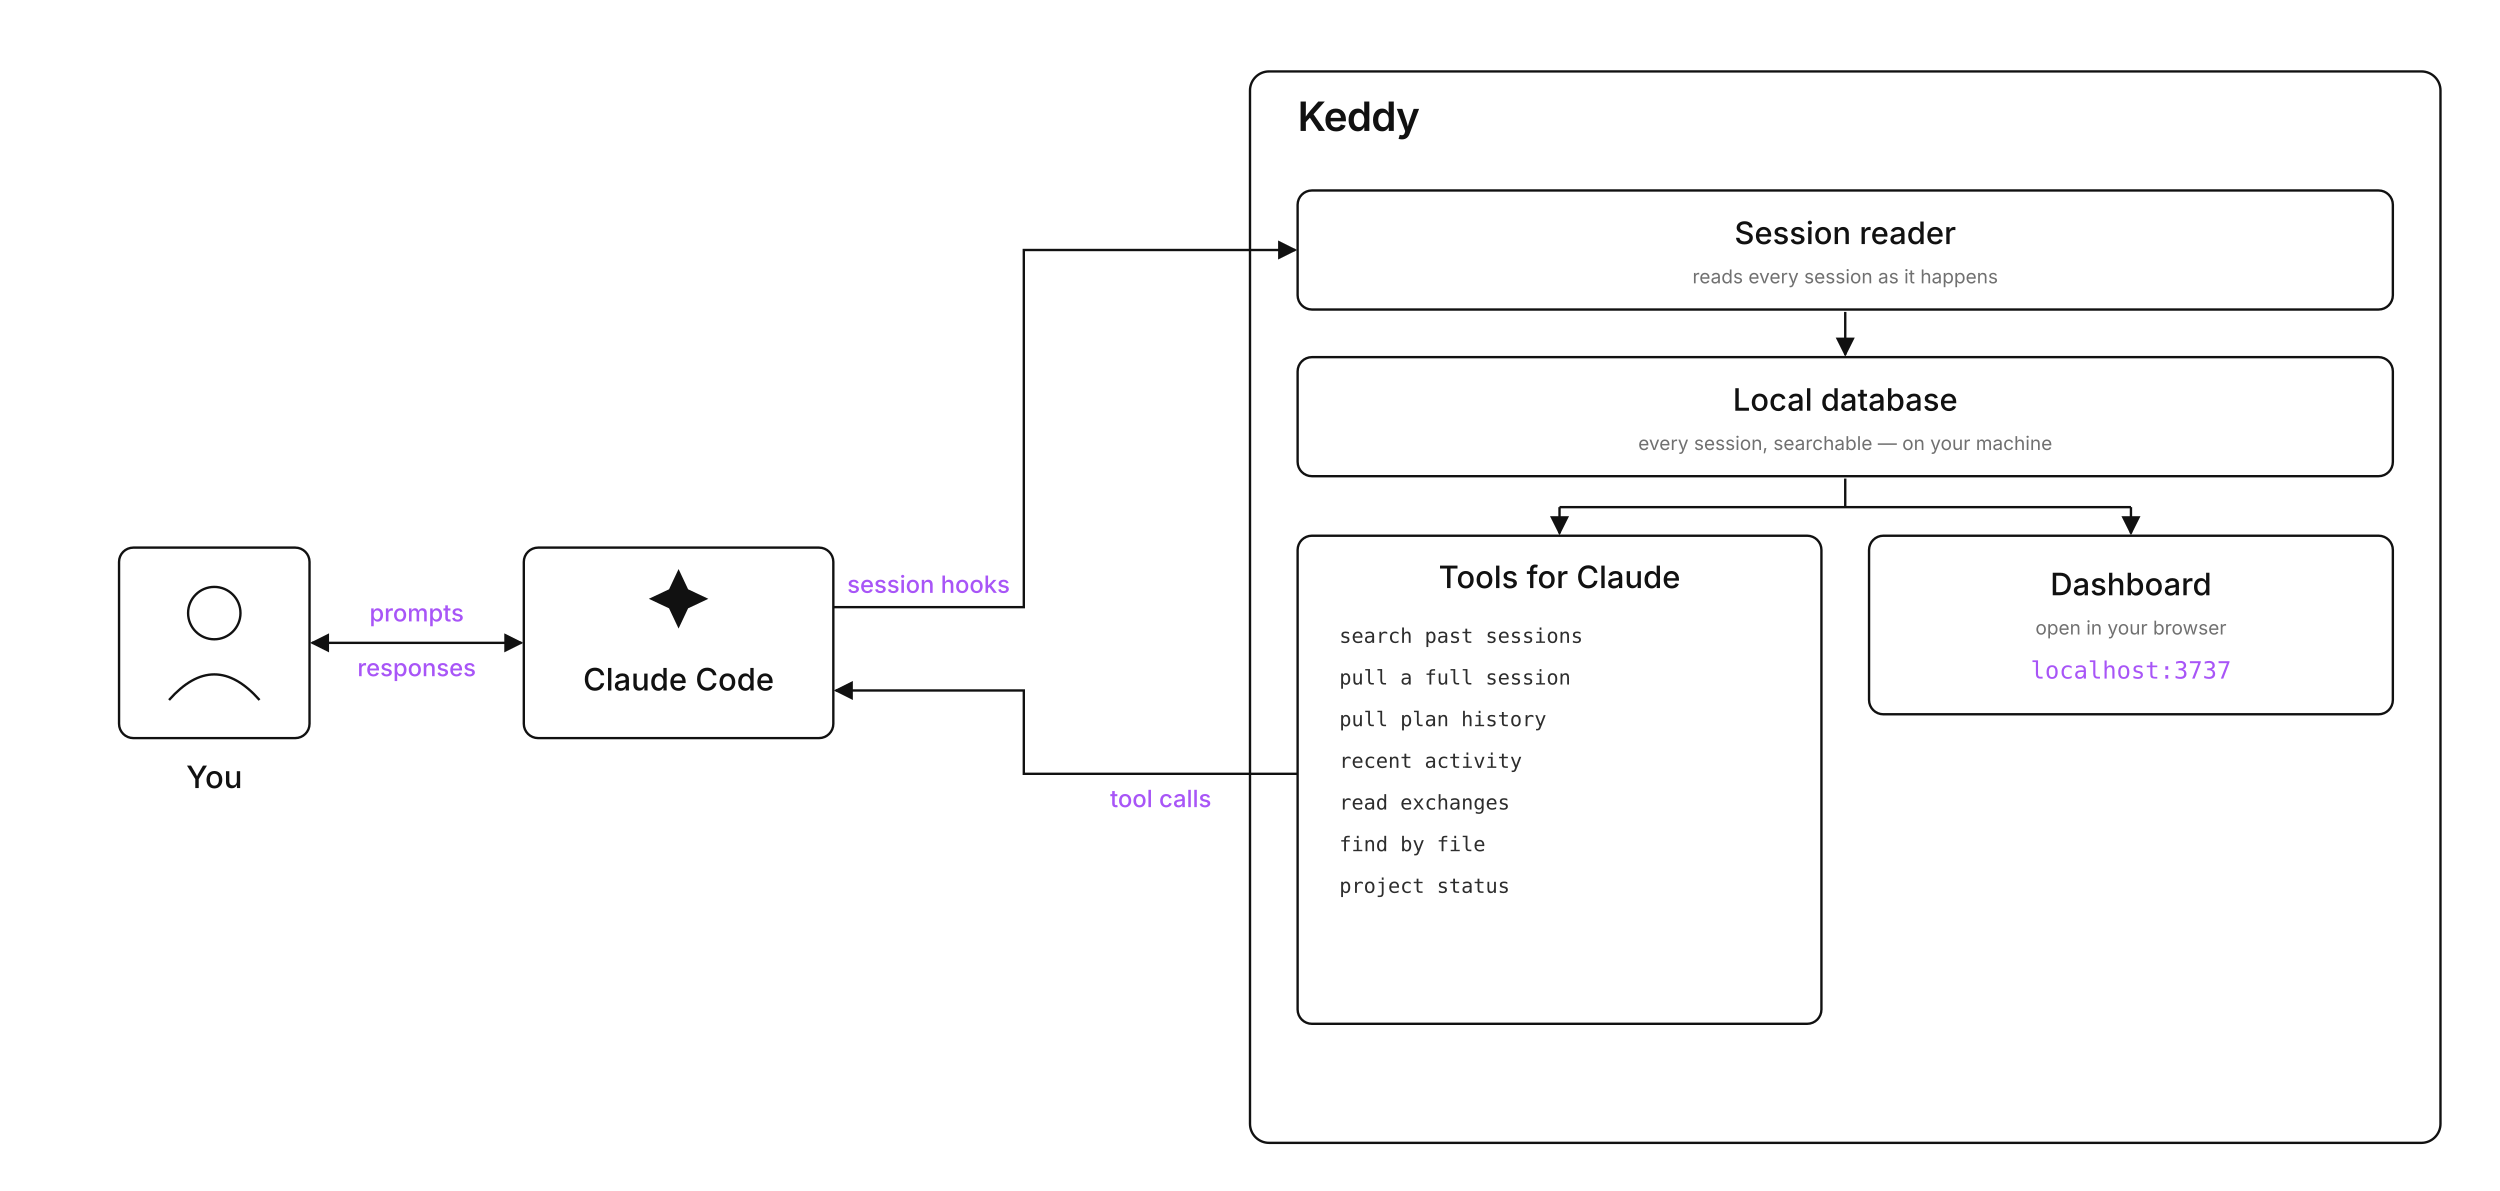
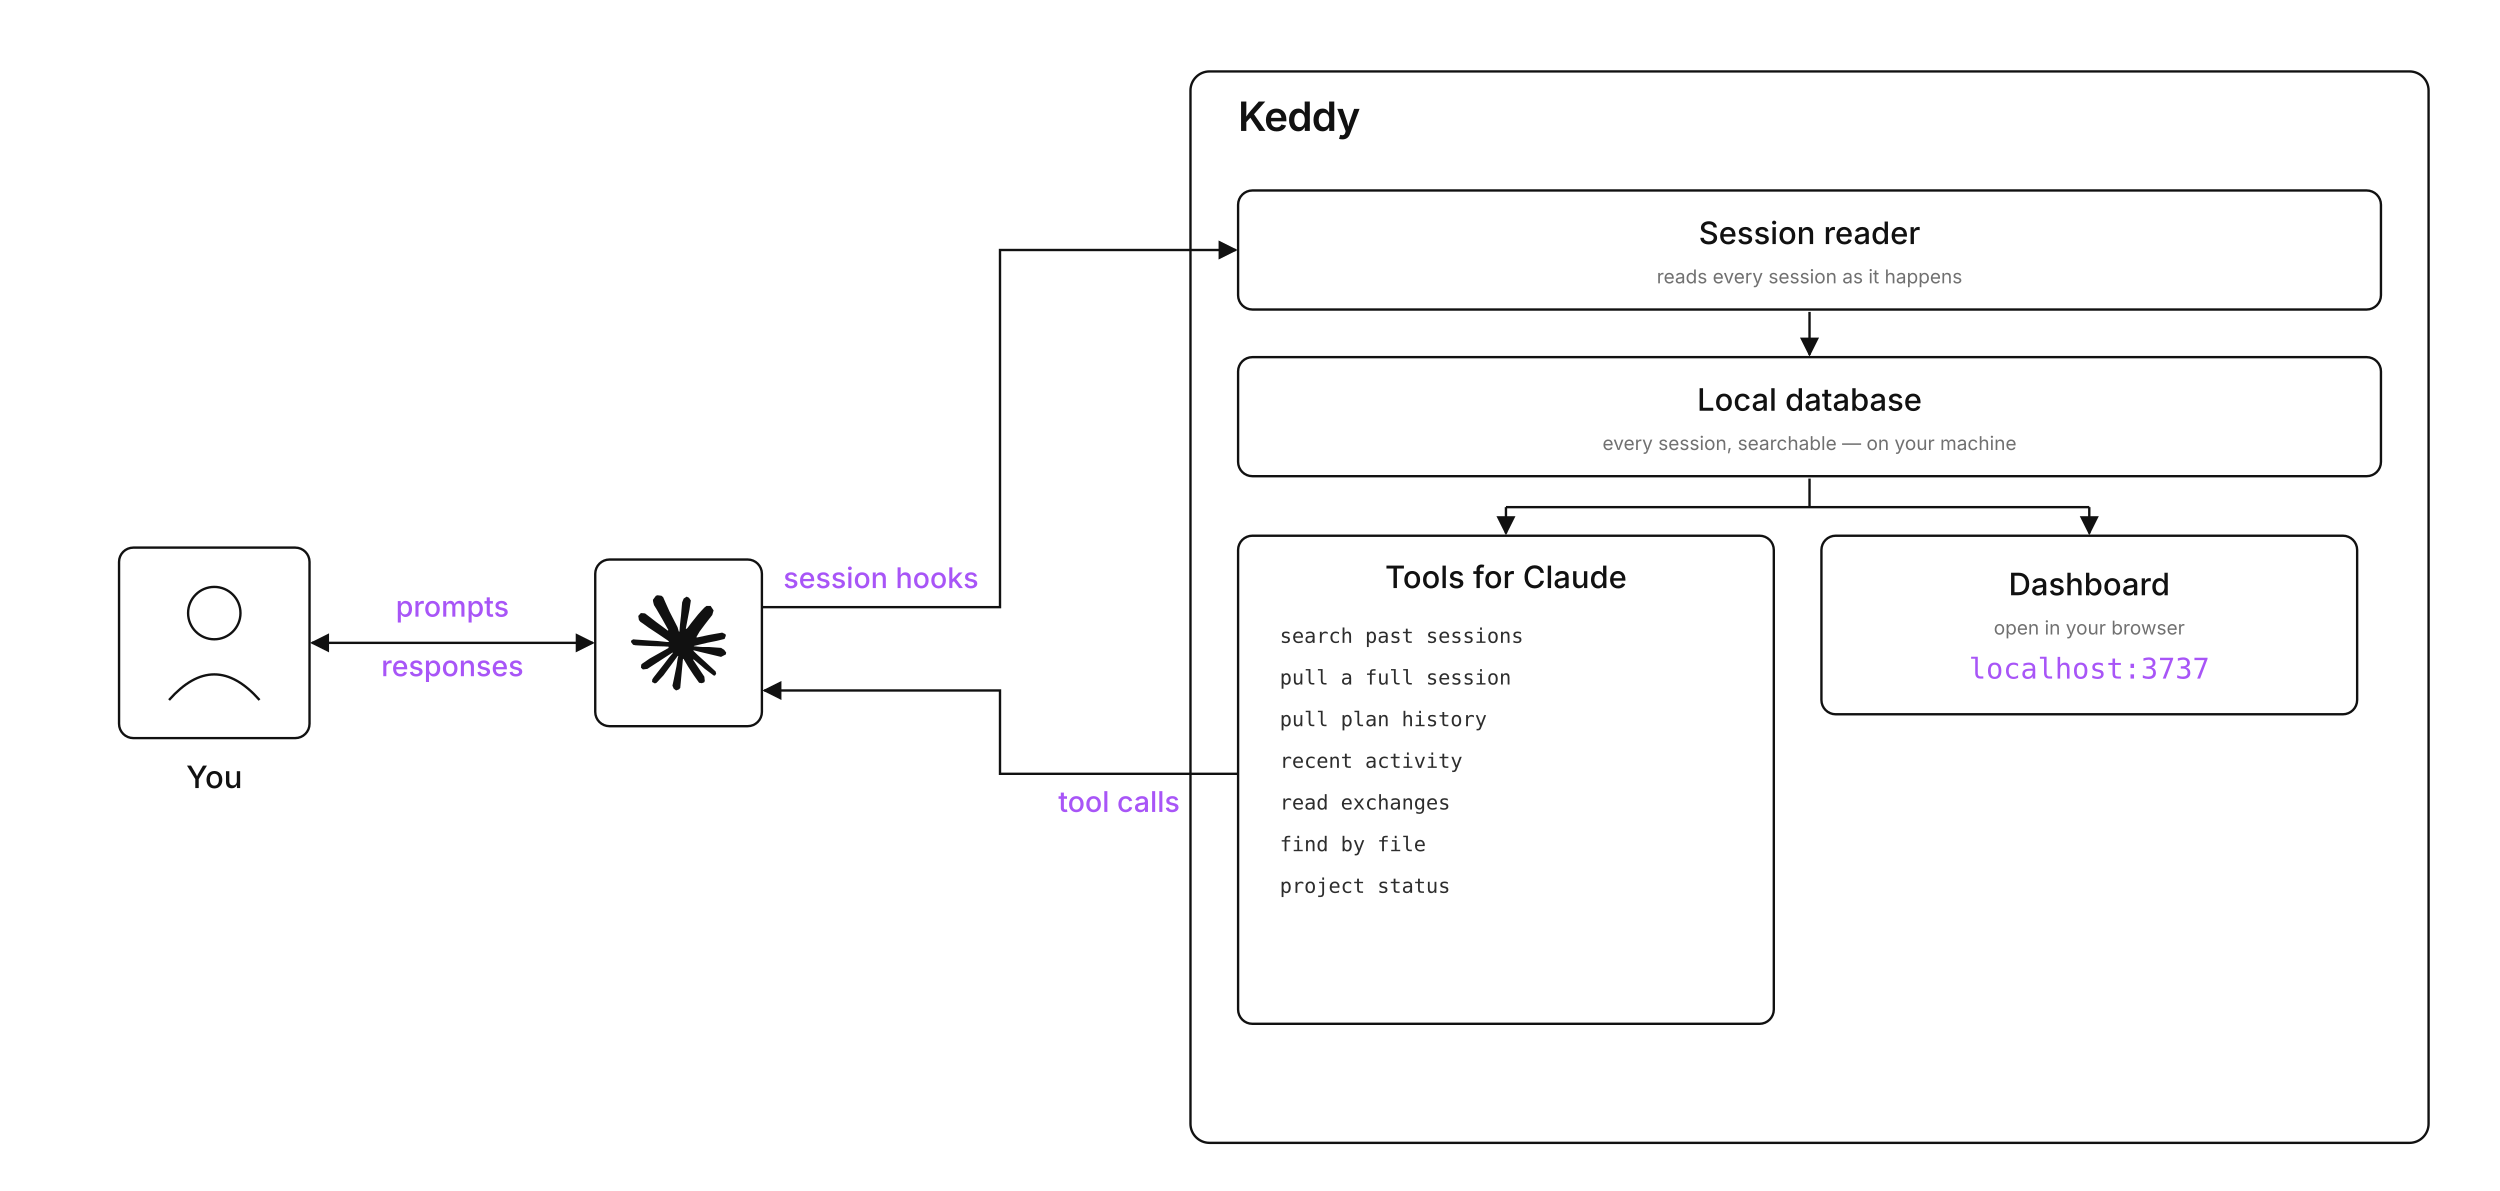
<svg xmlns="http://www.w3.org/2000/svg" viewBox="0 0 2100 1000" role="img" aria-label="Keddy architecture: You interact with Claude Code; Claude Code sends session hooks to Keddy's session reader, which writes to a local database. The database serves both MCP tools that Claude can call, and a dashboard you open in your browser.">
  <defs>
    <style>
      .box { fill: none; stroke: #111111; stroke-width: 2; }
      .label { font-family: -apple-system, BlinkMacSystemFont, "Inter", "Helvetica Neue", Arial, sans-serif; fill: #111111; }
      .label-box { font-size: 26px; font-weight: 500; }
      .label-sub { font-size: 16px; font-weight: 400; opacity: 0.6; }
      .label-title { font-size: 34px; font-weight: 600; letter-spacing: -0.02em; }
-       .label-arrow { font-family: -apple-system, BlinkMacSystemFont, "Inter", "Helvetica Neue", Arial, sans-serif; font-size: 20px; font-weight: 500; fill: #a855f7; }
+       .label-arrow { font-family: -apple-system, BlinkMacSystemFont, "Inter", "Helvetica Neue", Arial, sans-serif; font-size: 24px; font-weight: 500; fill: #a855f7; }
      .tool-list { font-family: ui-monospace, "SF Mono", Menlo, Consolas, monospace; font-size: 17px; fill: #111111; opacity: 0.88; }
      .arrow { stroke: #111111; stroke-width: 2; fill: none; }
    </style>
    <marker id="arrowhead" viewBox="0 0 10 10" refX="9" refY="5" markerWidth="8" markerHeight="8" orient="auto-start-reverse">
      <path d="M 0 0 L 10 5 L 0 10 z" fill="#111111" />
    </marker>
  </defs>
  <rect x="100" y="460" width="160" height="160" rx="12" class="box" />
  <circle cx="180" cy="515" r="22" fill="none" stroke="#111111" stroke-width="2" />
  <path d="M 142 588 Q 180 545 218 588" fill="none" stroke="#111111" stroke-width="2" />
  <text x="180" y="662" text-anchor="middle" class="label label-box">You</text>
-   <line x1="262" y1="540" x2="438" y2="540" class="arrow" marker-end="url(#arrowhead)" marker-start="url(#arrowhead)" />
-   <text x="350" y="522" text-anchor="middle" class="label-arrow">prompts</text>
-   <text x="350" y="568" text-anchor="middle" class="label-arrow">responses</text>
-   <rect x="440" y="460" width="260" height="160" rx="12" class="box" />
-   <path d="M 570 478 L 578 495 L 595 503 L 578 511 L 570 528 L 562 511 L 545 503 L 562 495 Z" fill="#111111" />
-   <text x="570" y="580" text-anchor="middle" class="label label-box">Claude Code</text>
-   <path d="M 700 510 L 860 510 L 860 210 L 1088 210" class="arrow" marker-end="url(#arrowhead)" />
-   <text x="780" y="498" text-anchor="middle" class="label-arrow">session hooks</text>
-   <path d="M 1090 650 L 860 650 L 860 580 L 702 580" class="arrow" marker-end="url(#arrowhead)" />
-   <text x="975" y="678" text-anchor="middle" class="label-arrow">tool calls</text>
-   <rect x="1050" y="60" width="1000" height="900" rx="16" class="box" />
-   <text x="1090" y="110" class="label label-title">Keddy</text>
-   <rect x="1090" y="160" width="920" height="100" rx="12" class="box" />
-   <text x="1550" y="205" text-anchor="middle" class="label label-box">Session reader</text>
-   <text x="1550" y="238" text-anchor="middle" class="label label-sub">reads every session as it happens</text>
-   <line x1="1550" y1="262" x2="1550" y2="298" class="arrow" marker-end="url(#arrowhead)" />
-   <rect x="1090" y="300" width="920" height="100" rx="12" class="box" />
-   <text x="1550" y="345" text-anchor="middle" class="label label-box">Local database</text>
-   <text x="1550" y="378" text-anchor="middle" class="label label-sub">every session, searchable — on your machine</text>
-   <line x1="1550" y1="402" x2="1550" y2="426" class="arrow" />
-   <line x1="1310" y1="426" x2="1790" y2="426" class="arrow" />
-   <line x1="1310" y1="426" x2="1310" y2="448" class="arrow" marker-end="url(#arrowhead)" />
-   <line x1="1790" y1="426" x2="1790" y2="448" class="arrow" marker-end="url(#arrowhead)" />
-   <rect x="1090" y="450" width="440" height="410" rx="12" class="box" />
-   <text x="1310" y="494" text-anchor="middle" class="label label-box">Tools for Claude</text>
+   <line x1="262" y1="540" x2="498" y2="540" class="arrow" marker-end="url(#arrowhead)" marker-start="url(#arrowhead)" />
+   <text x="380" y="518" text-anchor="middle" class="label-arrow">prompts</text>
+   <text x="380" y="568" text-anchor="middle" class="label-arrow">responses</text>
+   <rect x="500" y="470" width="140" height="140" rx="12" class="box" />
+   <svg x="530" y="500" width="80" height="80" viewBox="0 0 24 24">
+     <path fill="#111111" d="m4.714 15.956 4.717-2.647.079-.231-.079-.128h-.231l-.789-.049-2.696-.073-2.337-.097-2.265-.121-.571-.121-.534-.704.055-.352.48-.322.686.061 1.518.103 2.277.158 1.651.097 2.447.255h.389l.055-.158-.134-.097-.103-.097L6.973 9.836l-2.55-1.688-1.336-.971-.723-.492-.364-.461-.158-1.008.656-.723.88.061.225.061.892.686 1.906 1.475 2.489 1.834.364.303.146-.103.018-.073-.164-.273-1.354-2.447-1.445-2.489-.643-1.032-.17-.619c-.061-.255-.103-.467-.103-.729L6.287.134 6.7 0l.996.134.419.364.619 1.415 1.002 2.228 1.554 3.03.455.898.243.832.091.255h.158v-.146l.128-1.706.237-2.095.231-2.696.079-.759.376-.911.747-.492.583.279.48.686-.067.443-.285 1.852-.559 2.902-.364 1.943h.212l.243-.243.984-1.305 1.651-2.064.729-.82.85-.905.546-.431h1.032l.759 1.129-.34 1.166-1.062 1.348-.88 1.141-1.263 1.7-.789 1.36.073.109.188-.018 2.853-.607 1.542-.279 1.84-.316.832.389.091.395-.328.807-1.967.486-2.307.461-3.436.814-.043.03.049.061 1.548.146.662.036h1.621l3.018.225.789.522.474.638-.079.486-1.214.619-1.639-.389-3.825-.911-1.311-.328h-.182v.109l1.093 1.069 2.003 1.809 2.507 2.331.128.577-.322.455-.34-.049-2.204-1.657-.85-.747-1.925-1.621h-.128v.17l.443.65 2.344 3.521.121 1.081-.17.352-.607.212-.668-.121-1.372-1.925L14.38 17.959l-1.141-1.943-.14.079-.674 7.255-.316.37-.729.279-.607-.461-.322-.747.322-1.475.389-1.925.316-1.53.285-1.9.17-.631-.012-.043-.14.018-1.433 1.967-2.18 2.945-1.724 1.846-.413.164-.716-.37.067-.662.401-.589 2.386-3.036 1.439-1.882.929-1.087-.006-.158h-.055l-6.338 4.116-1.129.146-.486-.455.061-.747.231-.243 1.906-1.311Z" />
+   </svg>
+   <path d="M 640 510 L 840 510 L 840 210 L 1038 210" class="arrow" marker-end="url(#arrowhead)" />
+   <text x="740" y="494" text-anchor="middle" class="label-arrow">session hooks</text>
+   <path d="M 1040 650 L 840 650 L 840 580 L 642 580" class="arrow" marker-end="url(#arrowhead)" />
+   <text x="940" y="682" text-anchor="middle" class="label-arrow">tool calls</text>
+   <rect x="1000" y="60" width="1040" height="900" rx="16" class="box" />
+   <text x="1040" y="110" class="label label-title">Keddy</text>
+   <rect x="1040" y="160" width="960" height="100" rx="12" class="box" />
+   <text x="1520" y="205" text-anchor="middle" class="label label-box">Session reader</text>
+   <text x="1520" y="238" text-anchor="middle" class="label label-sub">reads every session as it happens</text>
+   <line x1="1520" y1="262" x2="1520" y2="298" class="arrow" marker-end="url(#arrowhead)" />
+   <rect x="1040" y="300" width="960" height="100" rx="12" class="box" />
+   <text x="1520" y="345" text-anchor="middle" class="label label-box">Local database</text>
+   <text x="1520" y="378" text-anchor="middle" class="label label-sub">every session, searchable — on your machine</text>
+   <line x1="1520" y1="402" x2="1520" y2="426" class="arrow" />
+   <line x1="1265" y1="426" x2="1755" y2="426" class="arrow" />
+   <line x1="1265" y1="426" x2="1265" y2="448" class="arrow" marker-end="url(#arrowhead)" />
+   <line x1="1755" y1="426" x2="1755" y2="448" class="arrow" marker-end="url(#arrowhead)" />
+   <rect x="1040" y="450" width="450" height="410" rx="12" class="box" />
+   <text x="1265" y="494" text-anchor="middle" class="label label-box">Tools for Claude</text>
  <g class="tool-list">
-     <text x="1125" y="540">search past sessions</text>
-     <text x="1125" y="575">pull a full session</text>
-     <text x="1125" y="610">pull plan history</text>
-     <text x="1125" y="645">recent activity</text>
-     <text x="1125" y="680">read exchanges</text>
-     <text x="1125" y="715">find by file</text>
-     <text x="1125" y="750">project status</text>
+     <text x="1075" y="540">search past sessions</text>
+     <text x="1075" y="575">pull a full session</text>
+     <text x="1075" y="610">pull plan history</text>
+     <text x="1075" y="645">recent activity</text>
+     <text x="1075" y="680">read exchanges</text>
+     <text x="1075" y="715">find by file</text>
+     <text x="1075" y="750">project status</text>
  </g>
-   <rect x="1570" y="450" width="440" height="150" rx="12" class="box" />
-   <text x="1790" y="500" text-anchor="middle" class="label label-box">Dashboard</text>
-   <text x="1790" y="533" text-anchor="middle" class="label label-sub">open in your browser</text>
-   <text x="1790" y="570" text-anchor="middle" class="label-arrow" style="font-family: ui-monospace, 'SF Mono', Menlo, Consolas, monospace;">localhost:3737</text>
+   <rect x="1530" y="450" width="450" height="150" rx="12" class="box" />
+   <text x="1755" y="500" text-anchor="middle" class="label label-box">Dashboard</text>
+   <text x="1755" y="533" text-anchor="middle" class="label label-sub">open in your browser</text>
+   <text x="1755" y="570" text-anchor="middle" class="label-arrow" style="font-family: ui-monospace, 'SF Mono', Menlo, Consolas, monospace;">localhost:3737</text>
</svg>
